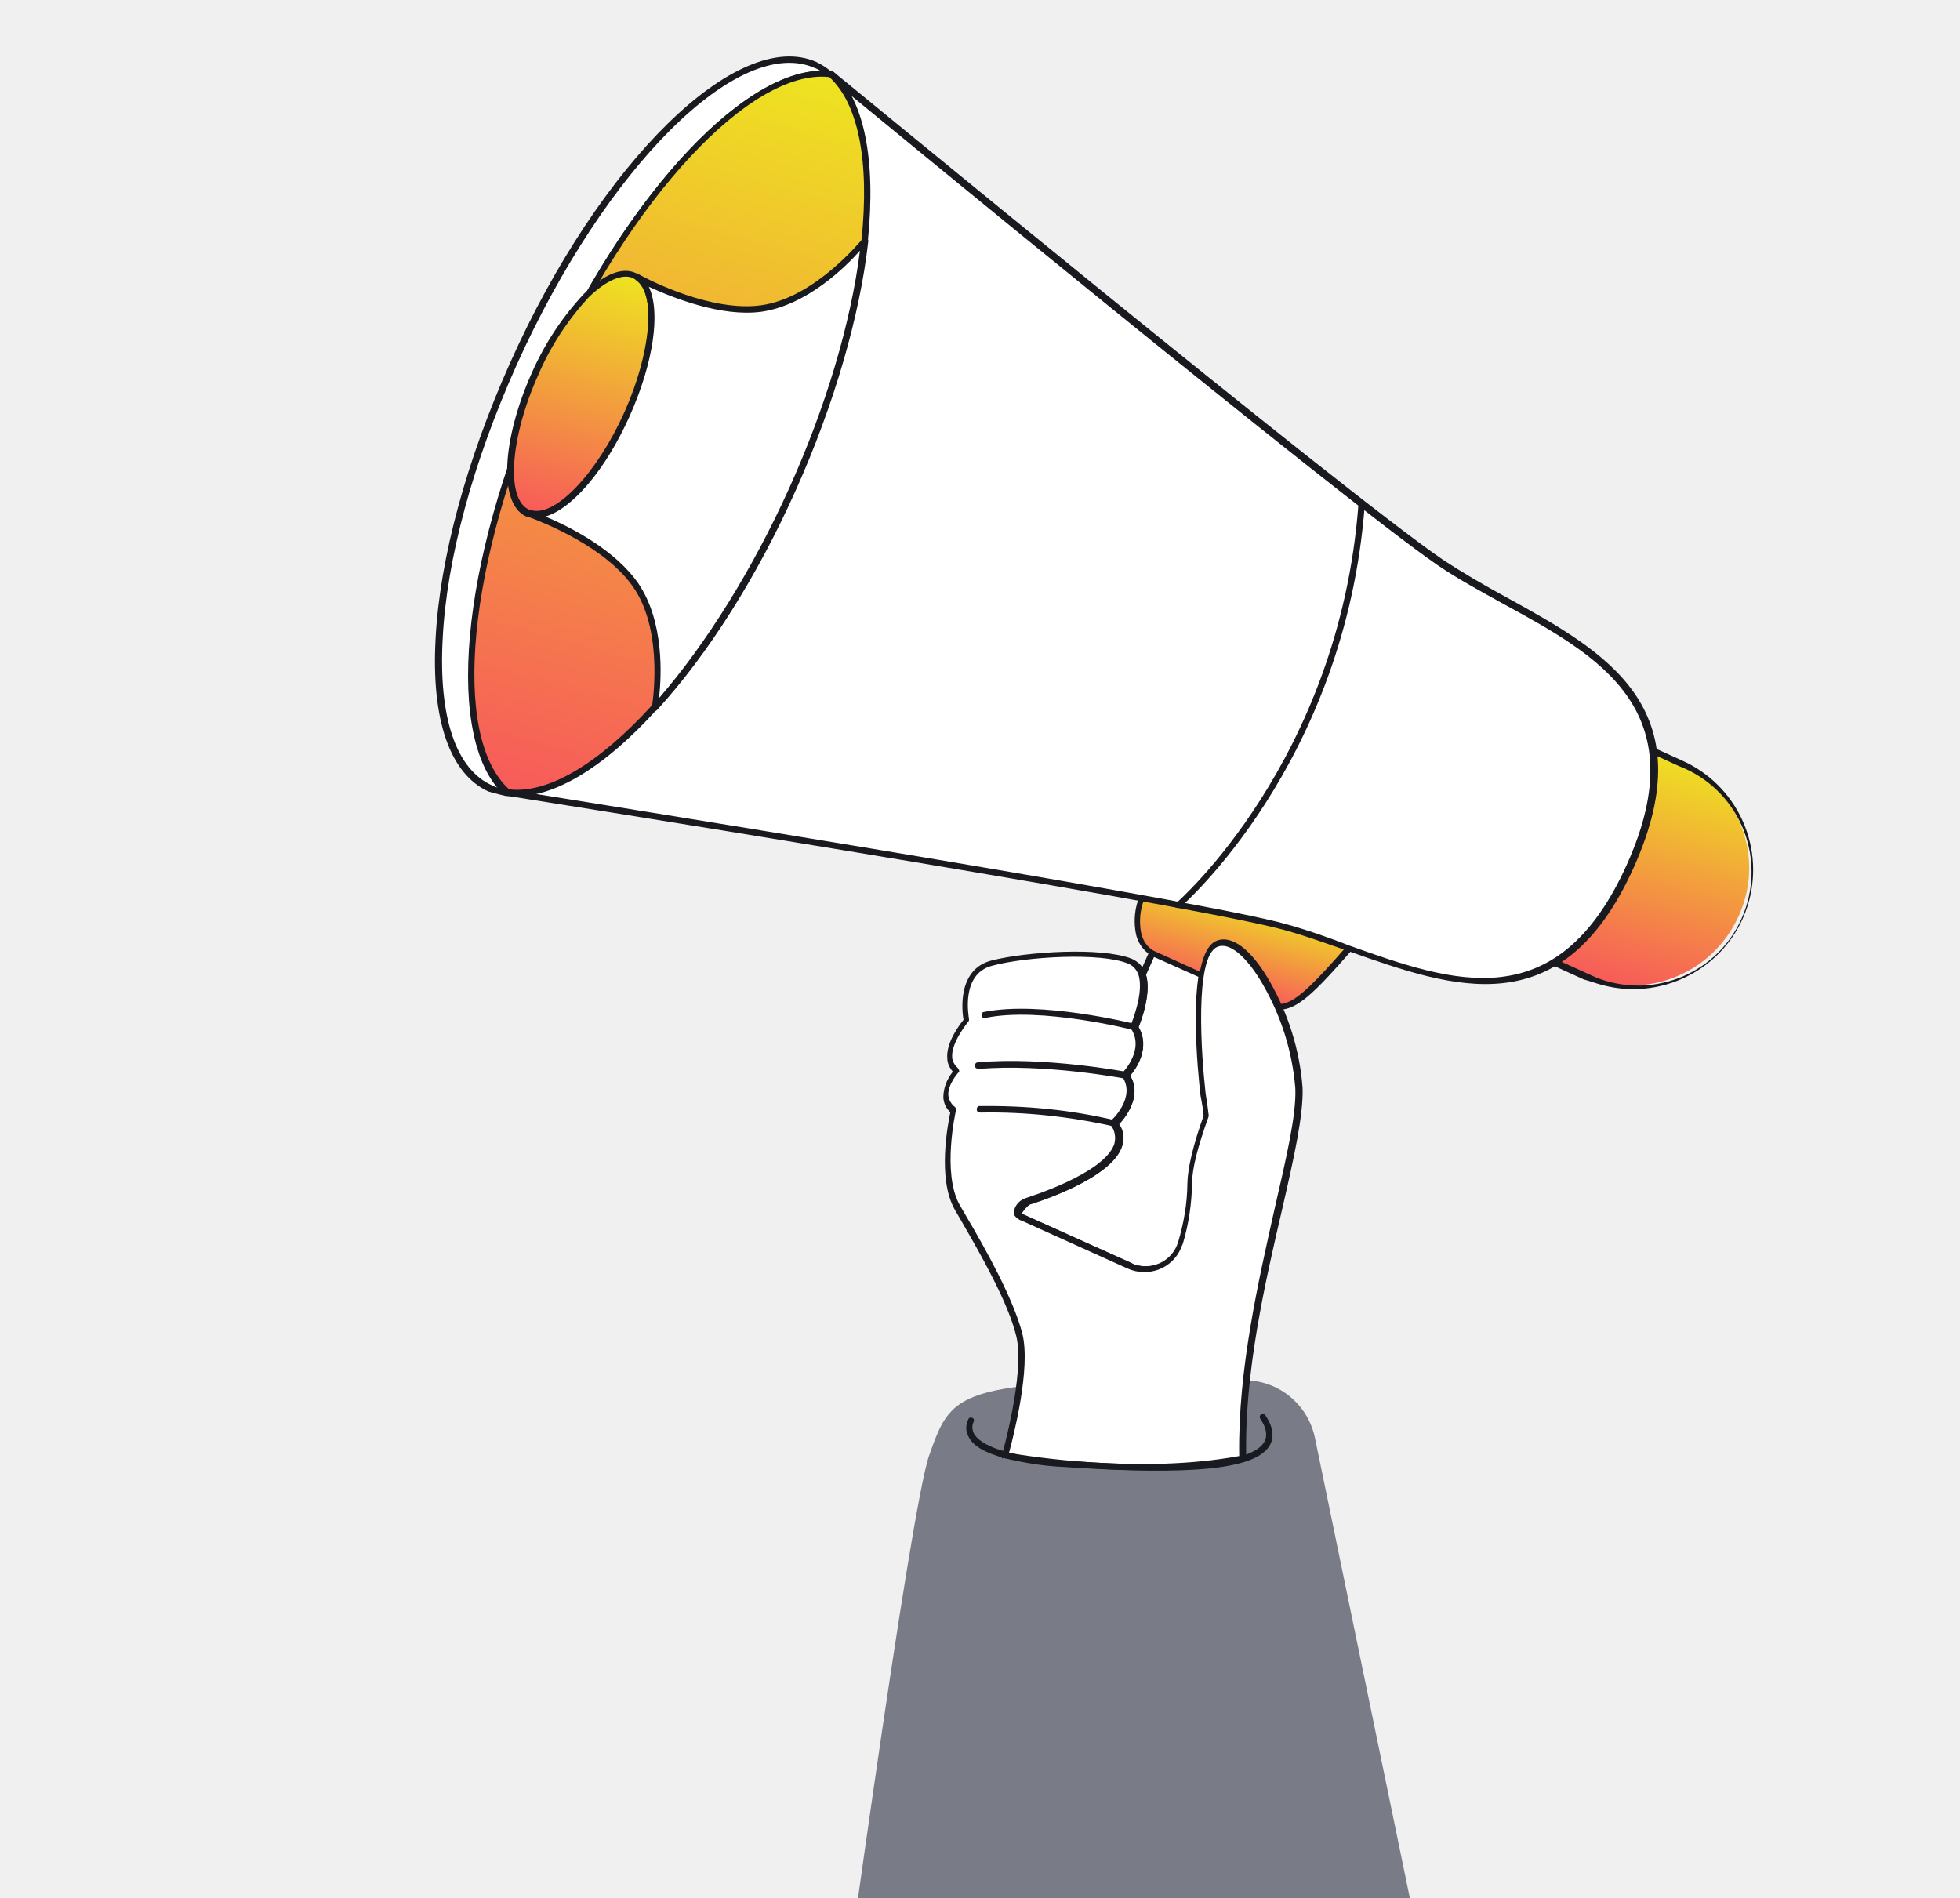
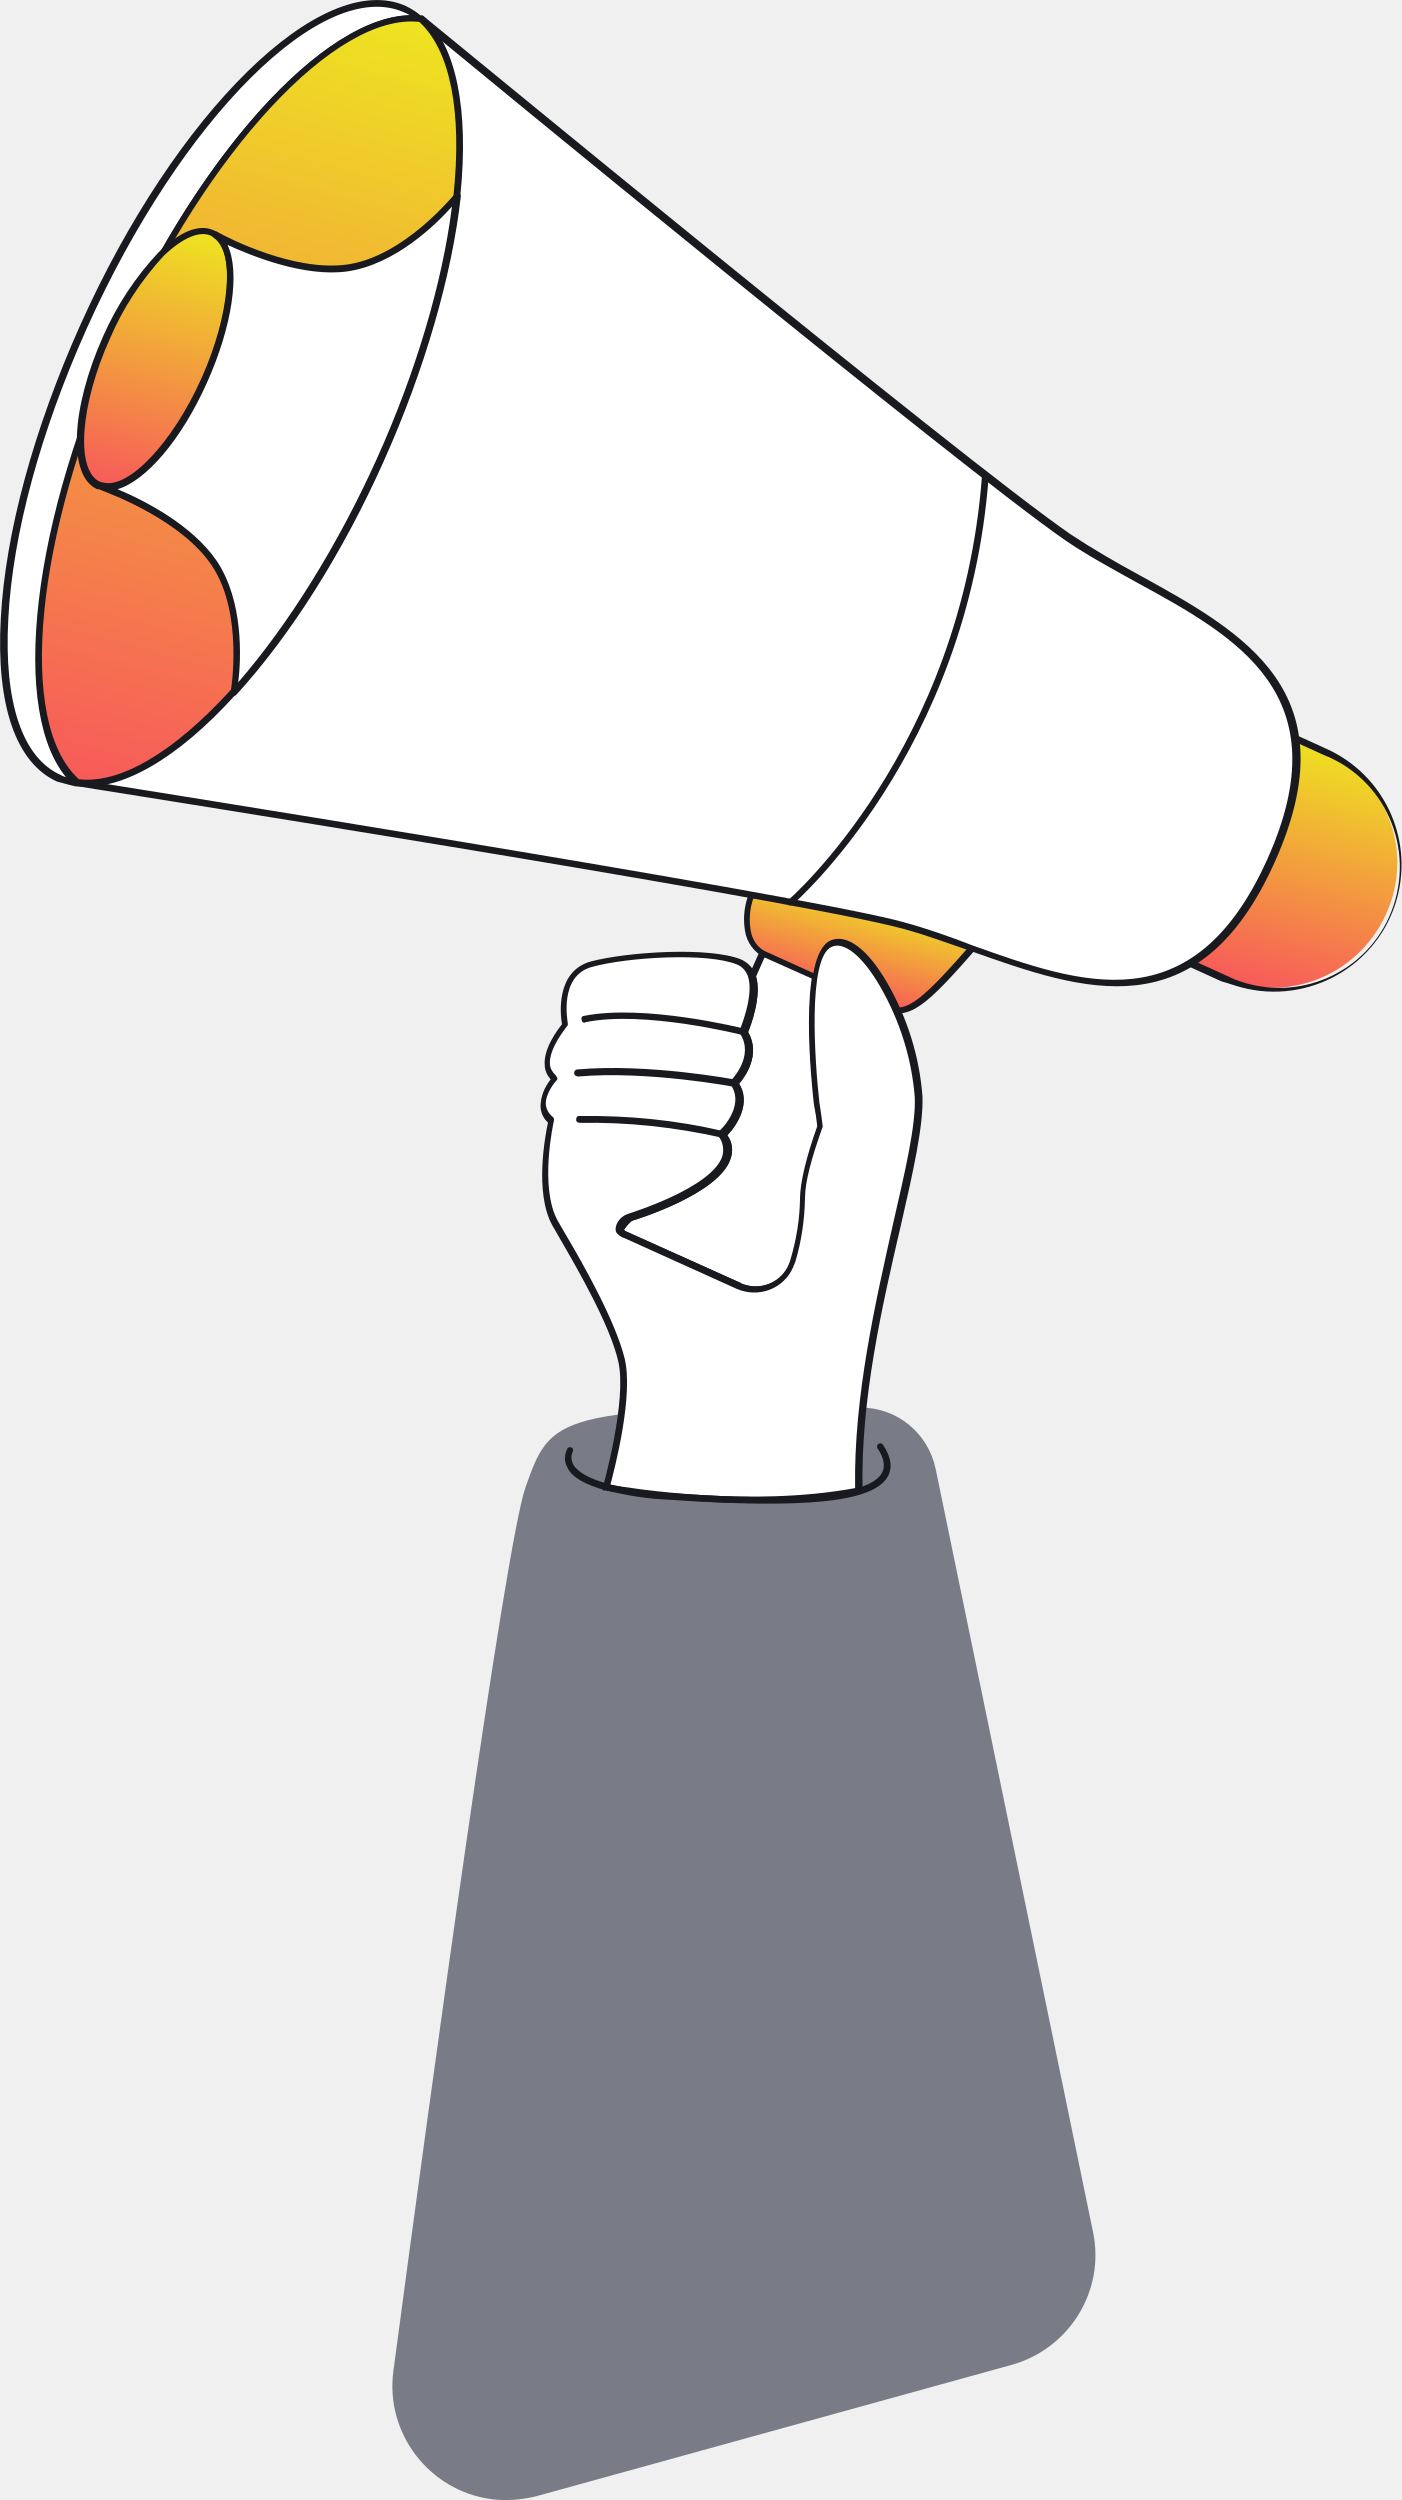
- <svg xmlns="http://www.w3.org/2000/svg" width="126" height="122" viewBox="0 0 126 122" fill="none">
-   <path d="M84.53 92.429C84.072 90.278 82.207 88.745 80.017 88.737C61.492 88.697 61.27 89.216 59.733 93.562C58.521 97.003 54.023 129.849 51.747 146.989C51.238 150.742 53.904 154.228 57.657 154.737C58.575 154.859 59.507 154.778 60.393 154.56L89.125 146.619C92.612 145.65 94.794 142.139 94.049 138.588L84.53 92.429Z" fill="#797B87" />
-   <path d="M65.362 78.108L65.544 78.198L65.804 78.309L72.636 81.381C73.858 81.915 75.282 81.387 75.816 80.165C75.847 80.049 75.907 79.982 75.938 79.866C76.103 79.249 76.269 78.631 76.357 77.993C76.456 77.316 76.505 76.667 76.516 76.008C76.554 74.942 76.968 73.398 77.587 71.702C77.485 70.847 77.388 70.284 77.388 70.284C77.388 70.284 76.325 61.434 78.249 60.584C79.187 60.174 80.37 61.318 81.397 63.042C81.95 61.907 82.311 61.176 82.311 61.176L75.181 58.604L73.418 62.558C73.861 63.836 72.924 65.943 72.924 65.943C73.888 67.442 72.349 69.016 72.349 69.016C73.362 70.487 71.599 72.125 71.599 72.125C73.637 74.864 65.999 77.12 65.999 77.12C65.741 77.465 65.532 77.781 65.362 78.108Z" fill="white" />
-   <path d="M72.922 81.705C74.273 82.067 75.721 81.297 76.121 79.956C76.501 78.692 76.688 77.377 76.71 76.059C76.716 75.109 77.099 73.681 77.76 71.831C77.771 71.792 77.781 71.753 77.781 71.753C77.679 70.899 77.582 70.335 77.582 70.335C77.312 67.945 76.838 61.529 78.332 60.895C79.084 60.559 80.203 61.48 81.249 63.291C81.277 63.339 81.344 63.399 81.431 63.381C81.519 63.363 81.568 63.335 81.627 63.268C82.179 62.133 82.53 61.441 82.53 61.441C82.541 61.403 82.561 61.325 82.533 61.276C82.505 61.227 82.477 61.178 82.399 61.158L75.269 58.585C75.153 58.554 75.055 58.611 74.996 58.678L73.233 62.632C73.222 62.671 73.202 62.748 73.23 62.797C73.617 63.976 72.74 66.017 72.729 66.055C72.709 66.133 72.698 66.171 72.755 66.269C73.634 67.622 72.262 69.033 72.203 69.1C72.144 69.167 72.113 69.283 72.18 69.342C73.107 70.667 71.502 72.181 71.463 72.171C71.404 72.237 71.373 72.353 71.429 72.451C71.715 72.776 71.794 73.252 71.68 73.677C71.037 75.615 66.038 77.13 65.989 77.158L65.94 77.187C65.587 77.423 65.329 77.768 65.177 78.182C65.146 78.298 65.164 78.385 65.28 78.416L65.501 78.517L65.761 78.628L72.553 81.689C72.651 81.633 72.806 81.674 72.922 81.705ZM77.374 71.727C76.703 73.616 76.348 75.093 76.332 76.082C76.32 77.361 76.105 78.627 75.735 79.853C75.376 81.039 74.134 81.658 72.987 81.309C72.909 81.288 72.793 81.257 72.727 81.198L65.674 78.025C65.813 77.815 66.001 77.575 66.208 77.424C66.705 77.267 71.451 75.767 72.136 73.675C72.309 73.183 72.24 72.668 71.937 72.256C72.568 71.598 73.376 70.283 72.648 69.137C73.004 68.736 73.987 67.385 73.195 66.015C73.358 65.562 74.027 63.838 73.678 62.669L75.341 58.935L82.046 61.394C81.897 61.644 81.695 62.086 81.365 62.701C80.242 60.869 79.054 60.054 78.155 60.476C76.143 61.343 77.073 69.454 77.165 70.347C77.155 70.386 77.301 70.921 77.374 71.727Z" fill="#191A20" />
-   <path d="M87.63 59.869C83.111 65.154 82.684 65.205 80.654 64.289L74.188 61.398C73.601 61.116 73.203 60.596 73.126 59.955C72.94 58.953 73.17 57.939 73.737 57.057C75.006 55.411 87.63 59.869 87.63 59.869Z" fill="url(#paint0_linear_4507_5655)" />
-   <path d="M81.54 64.817C83.2 65.262 84.177 64.241 87.835 60.008C87.895 59.941 87.905 59.903 87.887 59.815C87.859 59.766 87.831 59.717 87.764 59.658C86.444 59.18 74.936 55.187 73.647 56.91C73.04 57.782 72.828 58.883 73.004 59.924C73.109 60.614 73.564 61.232 74.189 61.524L80.655 64.415C80.894 64.603 81.193 64.724 81.54 64.817ZM87.302 59.99C82.912 65.102 82.624 64.942 80.777 64.116L74.282 61.176C73.763 60.954 73.442 60.454 73.344 59.891C73.186 58.938 73.367 57.952 73.914 57.147C74.737 56.085 82.426 58.269 87.302 59.99Z" fill="#191A20" />
-   <path d="M108.032 49.034L104.934 47.624C101.864 46.264 98.313 47.629 96.924 50.65L95.727 53.267C94.366 56.336 95.731 59.888 98.752 61.276L101.85 62.686C105.612 64.397 110.042 62.688 111.753 58.926C113.513 55.136 111.804 50.706 108.032 49.034Z" fill="url(#paint1_linear_4507_5655)" />
-   <path d="M103.002 63.326C107.094 64.422 111.342 62.002 112.439 57.911C113.421 54.243 111.585 50.441 108.15 48.9L105.052 47.491C101.916 46.071 98.189 47.472 96.759 50.648L95.6 53.275C94.18 56.411 95.582 60.138 98.718 61.557L101.816 62.967C102.202 63.07 102.578 63.212 103.002 63.326ZM103.966 47.531C104.275 47.614 104.573 47.735 104.872 47.856L107.97 49.266C111.716 50.725 113.565 54.944 112.095 58.729C110.636 62.475 106.417 64.324 102.632 62.855C102.411 62.754 102.19 62.653 101.968 62.553L98.871 61.143C95.917 59.814 94.608 56.36 95.927 53.445L97.086 50.818C98.332 48.173 101.225 46.797 103.966 47.531Z" fill="#191A20" />
-   <path d="M42.038 27.421L32.626 50.965C32.626 50.965 74.231 57.52 82.031 59.445C89.832 61.37 99.13 68.205 104.808 55.66C110.459 43.065 99.186 40.665 92.544 36.113C85.903 31.561 53.403 4.772 53.403 4.772L42.038 27.421Z" fill="white" />
-   <path d="M32.574 51.158C33.009 51.233 74.294 57.744 82.017 59.648C83.533 60.013 85.074 60.592 86.703 61.152C93.43 63.534 100.416 66.026 105.029 55.76C109.642 45.494 103.197 41.905 96.925 38.446C95.407 37.625 93.977 36.787 92.711 35.951C86.175 31.469 53.914 4.868 53.569 4.61C53.541 4.561 53.464 4.541 53.415 4.569C53.366 4.597 53.317 4.625 53.268 4.654L41.904 27.302C41.904 27.302 41.904 27.302 41.893 27.341L32.481 50.885C32.461 50.962 32.45 51.001 32.479 51.05C32.458 51.127 32.535 51.148 32.574 51.158ZM82.545 59.376L82.121 59.262C74.706 57.441 36.448 51.368 32.919 50.795L42.22 27.511L53.474 5.122C56.218 7.389 86.118 31.991 92.404 36.324C93.698 37.209 95.216 38.029 96.657 38.829C102.757 42.16 109.067 45.63 104.576 55.597C100.085 65.565 93.33 63.135 86.758 60.794C85.409 60.267 83.935 59.748 82.545 59.376Z" fill="#191A20" />
-   <path d="M32.992 23.343C27.23 36.198 26.569 48.392 31.515 50.627C31.89 50.769 32.276 50.873 32.634 50.927C28.774 47.576 29.722 36.162 35.099 24.28C40.475 12.398 48.332 4.077 53.41 4.734C53.104 4.487 52.788 4.278 52.423 4.097C47.467 1.901 38.742 10.527 32.992 23.343Z" fill="white" />
-   <path d="M32.061 51.062C32.254 51.114 32.447 51.166 32.612 51.169C32.689 51.189 32.787 51.133 32.808 51.056C32.829 50.978 32.811 50.891 32.744 50.831C28.922 47.49 29.986 36.108 35.273 24.409C40.559 12.709 48.338 4.367 53.378 5.014C53.455 5.035 53.553 4.979 53.574 4.901C53.595 4.824 53.577 4.737 53.51 4.677C53.214 4.391 52.859 4.172 52.494 3.991C47.433 1.725 38.572 10.398 32.79 23.33C29.999 29.574 28.275 35.856 28.003 41.038C27.711 46.297 28.933 49.769 31.405 50.886C31.637 50.949 31.83 51 32.061 51.062ZM52.756 4.558C47.558 4.655 40.013 12.894 34.946 24.238C29.879 35.583 28.684 46.682 32.049 50.645C31.895 50.604 31.74 50.562 31.635 50.493C29.306 49.455 28.18 46.092 28.459 41.036C28.72 35.893 30.424 29.688 33.204 23.482C38.934 10.743 47.512 2.201 52.39 4.377C52.468 4.398 52.612 4.478 52.756 4.558Z" fill="#191A20" />
-   <path d="M35.09 24.319C29.742 36.25 28.765 47.615 32.625 50.966C35.266 51.301 38.675 49.236 42.083 45.473C45.243 42.017 48.369 37.145 50.937 31.42C53.505 25.695 55.083 20.119 55.587 15.454C56.108 10.422 55.428 6.475 53.402 4.773C48.323 4.116 40.477 12.399 35.09 24.319Z" fill="url(#paint2_linear_4507_5655)" />
-   <path d="M32.576 51.159C35.255 51.505 38.681 49.526 42.208 45.631C45.487 42.041 48.644 37.053 51.122 31.511C53.589 26.007 55.246 20.286 55.782 15.506L55.793 15.467C56.327 10.232 55.538 6.38 53.571 4.611C53.533 4.601 53.494 4.591 53.455 4.58C48.212 3.92 40.286 12.347 34.899 24.267C29.561 36.16 28.533 47.717 32.488 51.177C32.527 51.187 32.576 51.159 32.576 51.159ZM55.376 15.48C54.84 20.26 53.203 25.904 50.756 31.33C48.299 36.795 45.142 41.783 41.912 45.344C38.455 49.135 35.215 51.039 32.728 50.745C28.966 47.337 30.048 36.042 35.285 24.371C40.522 12.7 48.291 4.397 53.313 4.956C55.175 6.655 55.917 10.37 55.376 15.48Z" fill="#191A20" />
-   <path d="M34.386 24.005C32.512 28.22 32.271 32.209 33.886 32.973L34.08 33.025C35.739 33.47 38.423 30.713 40.255 26.653C42.088 22.593 42.337 18.729 40.928 17.814L40.745 17.723C39.168 16.97 36.299 19.801 34.386 24.005Z" fill="url(#paint3_linear_4507_5655)" />
-   <path d="M34.028 33.219C35.843 33.706 38.575 30.921 40.477 26.755C42.341 22.579 42.6 18.677 41.057 17.643L40.874 17.552C39.989 17.15 38.827 17.625 37.536 18.892C36.144 20.381 35.03 22.069 34.194 23.954C32.229 28.352 32.055 32.401 33.825 33.206L34.028 33.219ZM40.704 17.879C40.771 17.938 40.809 17.949 40.886 17.969C42.191 18.815 41.854 22.697 40.122 26.536C38.38 30.413 35.725 33.219 34.181 32.805L33.987 32.753C32.516 32.069 32.786 28.128 34.618 24.068C35.395 22.249 36.51 20.562 37.852 19.101C38.966 18.034 40.001 17.567 40.704 17.879Z" fill="#191A20" />
-   <path d="M34.122 33.037C35.067 33.372 39.101 34.991 40.908 37.668C42.951 40.698 42.075 45.511 42.075 45.511C45.235 42.055 48.361 37.183 50.93 31.458C53.498 25.733 55.075 20.156 55.58 15.492C55.58 15.492 52.558 19.358 48.915 19.83C45.738 20.261 41.835 18.305 40.97 17.825C42.408 18.79 42.12 22.643 40.298 26.665C38.476 30.686 35.782 33.481 34.122 33.037Z" fill="white" />
-   <path d="M42.018 45.704C42.095 45.724 42.183 45.706 42.242 45.64C45.521 42.05 48.678 37.062 51.156 31.52C53.624 26.016 55.281 20.295 55.817 15.515C55.837 15.438 55.781 15.34 55.704 15.319C55.626 15.299 55.5 15.306 55.441 15.373C55.392 15.401 52.401 19.151 48.923 19.626C45.745 20.057 41.814 18.052 41.094 17.652C40.988 17.583 40.891 17.639 40.821 17.745C40.751 17.85 40.808 17.948 40.875 18.007C42.207 18.902 41.881 22.745 40.138 26.623C38.396 30.5 35.741 33.306 34.197 32.892C34.081 32.861 33.983 32.917 33.952 33.033C33.921 33.149 33.978 33.247 34.093 33.278C34.883 33.572 39.006 35.173 40.774 37.84C42.721 40.762 41.905 45.508 41.895 45.547C41.895 45.547 41.913 45.634 42.018 45.704ZM55.283 16.117C54.701 20.76 53.088 26.162 50.742 31.367C48.395 36.572 45.416 41.36 42.361 44.886C42.541 43.444 42.686 39.966 41.06 37.544C39.574 35.367 36.701 33.894 35.064 33.207C36.769 32.712 38.924 30.228 40.475 26.755C42.016 23.32 42.479 20.051 41.711 18.438C43.26 19.143 46.36 20.387 48.935 20.043C51.86 19.627 54.334 17.187 55.283 16.117Z" fill="#191A20" />
-   <path d="M61.489 68.794C61.489 68.794 60.087 70.322 61.272 71.301C61.272 71.301 60.302 75.385 61.517 77.49C62.722 79.634 64.939 83.248 65.518 85.72C66.097 88.192 64.593 93.499 64.593 93.499C64.593 93.499 72.777 95.071 79.886 93.708C79.666 84.339 83.648 74.111 83.517 69.814C83.334 67.407 82.626 65.107 81.439 63.051C80.422 61.289 79.19 60.173 78.291 60.594C76.367 61.444 77.43 70.293 77.43 70.293C77.43 70.293 77.566 70.868 77.629 71.712C77.01 73.408 76.596 74.952 76.558 76.018C76.547 76.677 76.487 77.364 76.399 78.002C76.311 78.641 76.145 79.258 75.98 79.876C75.6 81.139 74.24 81.892 72.986 81.474C72.871 81.443 72.793 81.422 72.688 81.352L65.857 78.281C65.857 78.281 65.355 78.146 65.487 77.809C65.569 77.5 65.796 77.271 66.108 77.189C66.108 77.189 73.707 74.923 71.708 72.194C71.708 72.194 73.471 70.556 72.458 69.085C72.458 69.085 73.997 67.511 73.033 66.012C73.033 66.012 73.97 63.905 73.526 62.627C73.427 62.228 73.131 61.942 72.765 61.761C70.936 61.023 66.142 61.311 63.884 61.864C61.654 62.466 62.242 65.52 62.242 65.52C62.242 65.52 60.236 67.755 61.489 68.794Z" fill="white" />
-   <path d="M64.567 93.74C64.644 93.761 72.878 95.305 79.938 93.97C80.026 93.952 80.096 93.847 80.116 93.769C79.976 88.27 81.335 82.428 82.421 77.754C83.174 74.481 83.803 71.67 83.736 69.915C83.553 67.507 82.817 65.159 81.602 63.054C80.415 60.998 79.171 60.085 78.194 60.486C76.183 61.353 77.113 69.464 77.204 70.357C77.194 70.396 77.302 70.921 77.414 71.737C76.742 73.626 76.388 75.103 76.371 76.092C76.359 77.371 76.144 78.638 75.775 79.863C75.415 81.049 74.174 81.668 73.026 81.319C72.949 81.298 72.833 81.267 72.766 81.208L65.935 78.136C65.819 78.105 65.752 78.046 65.685 77.987C65.685 77.987 65.685 77.987 65.695 77.948C65.758 77.717 65.936 77.516 66.159 77.452C66.384 77.388 71.431 75.844 72.126 73.713C72.299 73.222 72.23 72.707 71.927 72.295C72.559 71.636 73.366 70.322 72.639 69.175C72.995 68.774 73.977 67.424 73.186 66.053C73.387 65.611 74.038 63.799 73.651 62.62C73.522 62.172 73.198 61.837 72.756 61.635C70.811 60.866 65.968 61.182 63.748 61.745C61.528 62.309 61.842 65 61.939 65.564C61.691 65.87 60.799 67.037 60.898 68.057C60.903 68.348 61.034 68.631 61.253 68.897C60.876 69.375 60.644 69.933 60.643 70.554C60.666 70.932 60.825 71.264 61.093 71.502C60.945 72.207 60.246 75.743 61.366 77.74L61.761 78.425C62.977 80.53 64.813 83.711 65.338 85.921C65.899 88.305 64.415 93.534 64.395 93.612C64.384 93.65 64.402 93.738 64.431 93.787C64.451 93.71 64.48 93.758 64.567 93.74ZM79.663 93.607C73.352 94.77 66.168 93.632 64.864 93.406C65.143 92.364 66.283 87.953 65.72 85.733C65.156 83.513 63.34 80.254 62.086 78.139L61.69 77.454C60.542 75.409 61.443 71.43 61.453 71.391C61.474 71.314 61.456 71.227 61.389 71.167C61.15 70.979 61.008 70.734 60.965 70.433C60.909 69.715 61.611 68.951 61.611 68.951C61.66 68.923 61.68 68.846 61.652 68.797C61.624 68.748 61.595 68.699 61.567 68.65C61.367 68.472 61.225 68.227 61.21 67.975C61.139 67.004 62.227 65.724 62.237 65.685C62.286 65.657 62.307 65.579 62.289 65.492C62.282 65.366 61.736 62.613 63.781 62.085C65.924 61.501 70.718 61.213 72.508 61.941C72.846 62.073 73.064 62.338 73.185 62.66C73.572 63.84 72.694 65.88 72.684 65.919C72.663 65.996 72.653 66.035 72.709 66.132C73.588 67.485 72.217 68.897 72.158 68.964C72.098 69.031 72.067 69.146 72.134 69.206C73.062 70.53 71.456 72.044 71.418 72.034C71.358 72.101 71.327 72.217 71.384 72.314C71.669 72.639 71.749 73.116 71.635 73.54C70.991 75.478 65.993 76.993 65.944 77.022C65.583 77.132 65.297 77.428 65.204 77.775C65.173 77.891 65.17 78.056 65.227 78.154C65.35 78.311 65.522 78.44 65.716 78.491L72.469 81.542C73.797 82.146 75.358 81.572 75.923 80.234C75.954 80.118 76.024 80.012 76.045 79.935C76.425 78.671 76.612 77.356 76.634 76.038C76.64 75.088 77.023 73.66 77.684 71.81C77.694 71.771 77.705 71.733 77.705 71.733C77.603 70.878 77.506 70.314 77.506 70.314C77.236 67.924 76.762 61.509 78.256 60.875C79.008 60.538 80.127 61.459 81.172 63.27C82.359 65.325 83.077 67.587 83.27 69.955C83.348 71.672 82.68 74.472 81.948 77.669C80.91 82.314 79.572 88.079 79.663 93.607Z" fill="#191A20" />
-   <path d="M63.303 65.266C66.941 64.503 72.945 66.029 72.945 66.029L63.303 65.266Z" fill="white" />
-   <path d="M63.248 65.46C63.287 65.47 63.326 65.48 63.336 65.442C66.887 64.697 72.814 66.202 72.891 66.223C73.007 66.254 73.105 66.198 73.136 66.082C73.167 65.966 73.11 65.868 72.995 65.837C72.763 65.775 66.903 64.329 63.275 65.053C63.148 65.061 63.079 65.166 63.125 65.302C63.143 65.39 63.171 65.439 63.248 65.46Z" fill="#191A20" />
-   <path d="M72.367 69.103C72.367 69.103 67.129 68.114 62.858 68.459L72.367 69.103Z" fill="white" />
-   <path d="M62.833 68.701C62.871 68.711 62.871 68.711 62.91 68.722C67.104 68.356 72.303 69.335 72.342 69.346C72.457 69.377 72.566 69.281 72.597 69.166C72.628 69.05 72.533 68.942 72.417 68.911C72.378 68.9 67.141 67.911 62.859 68.294C62.733 68.302 62.663 68.407 62.671 68.533C62.689 68.621 62.717 68.67 62.833 68.701Z" fill="#191A20" />
-   <path d="M71.648 72.26C68.81 71.582 65.916 71.262 63.036 71.359L71.648 72.26Z" fill="white" />
-   <path d="M62.951 71.503C62.989 71.513 62.989 71.513 63.028 71.524C65.898 71.465 68.791 71.785 71.602 72.414C71.718 72.445 71.816 72.389 71.847 72.273C71.878 72.157 71.821 72.059 71.705 72.028C68.867 71.35 65.963 71.069 63.016 71.107C62.9 71.076 62.791 71.171 62.799 71.297C62.768 71.413 62.863 71.521 62.951 71.503Z" fill="#191A20" />
-   <path d="M75.697 58.368C75.774 58.389 75.823 58.361 75.872 58.332C75.98 58.237 86.497 49.098 87.737 32.425C87.73 32.299 87.674 32.201 87.547 32.209C87.421 32.216 87.323 32.273 87.331 32.399C86.093 48.907 75.723 57.961 75.615 58.056C75.517 58.113 75.525 58.239 75.581 58.337C75.62 58.347 75.659 58.358 75.697 58.368Z" fill="#191A20" />
-   <path d="M64.642 93.76C65.888 94.053 67.116 94.258 68.385 94.308C76.635 94.864 80.713 94.467 81.621 92.931C81.931 92.394 81.855 91.752 81.353 90.998C81.297 90.9 81.181 90.869 81.083 90.925C80.985 90.982 80.954 91.097 81.011 91.195C81.427 91.803 81.496 92.318 81.266 92.712C80.108 94.719 71.297 94.095 68.411 93.901C63.986 93.585 62.867 92.664 62.595 92.136C62.493 91.902 62.477 91.649 62.578 91.428C62.648 91.323 62.602 91.186 62.524 91.165C62.419 91.096 62.282 91.142 62.262 91.219C62.081 91.585 62.055 91.991 62.253 92.334C62.504 92.939 63.33 93.409 64.642 93.76Z" fill="#191A20" />
+ <svg xmlns="http://www.w3.org/2000/svg" fill="none" viewBox="27.96 3.63 84.74 151.16">
+   <path d="M84.53 92.429C84.072 90.279 82.207 88.745 80.017 88.737C61.492 88.697 61.27 89.216 59.733 93.563C58.521 97.003 54.023 129.849 51.747 146.989C51.238 150.742 53.904 154.228 57.657 154.737C58.575 154.86 59.507 154.778 60.393 154.561L89.125 146.62C92.612 145.651 94.794 142.139 94.049 138.588L84.53 92.429Z" fill="#797B87" />
+   <path d="M65.366 78.108L65.548 78.198L65.808 78.309L72.639 81.381C73.862 81.915 75.286 81.387 75.82 80.165C75.851 80.049 75.911 79.982 75.942 79.866C76.107 79.248 76.273 78.631 76.361 77.992C76.46 77.315 76.509 76.667 76.52 76.008C76.558 74.942 76.971 73.398 77.591 71.702C77.489 70.847 77.392 70.283 77.392 70.283C77.392 70.283 76.329 61.434 78.253 60.584C79.191 60.173 80.374 61.318 81.401 63.041C81.954 61.907 82.315 61.176 82.315 61.176L75.184 58.603L73.421 62.558C73.865 63.836 72.928 65.943 72.928 65.943C73.892 67.442 72.353 69.016 72.353 69.016C73.366 70.487 71.603 72.125 71.603 72.125C73.641 74.864 66.003 77.12 66.003 77.12C65.745 77.465 65.536 77.781 65.366 78.108Z" fill="white" />
+   <path d="M72.922 81.706C74.273 82.067 75.721 81.297 76.121 79.956C76.501 78.693 76.688 77.377 76.71 76.059C76.716 75.109 77.099 73.681 77.76 71.831C77.771 71.792 77.781 71.754 77.781 71.754C77.679 70.899 77.582 70.335 77.582 70.335C77.312 67.946 76.838 61.53 78.332 60.896C79.084 60.559 80.203 61.48 81.249 63.291C81.277 63.34 81.344 63.399 81.431 63.381C81.519 63.363 81.568 63.335 81.627 63.268C82.179 62.133 82.53 61.441 82.53 61.441C82.541 61.403 82.561 61.325 82.533 61.276C82.505 61.228 82.477 61.179 82.399 61.158L75.269 58.585C75.153 58.554 75.055 58.611 74.996 58.678L73.233 62.632C73.222 62.671 73.202 62.748 73.23 62.797C73.617 63.977 72.74 66.017 72.729 66.056C72.709 66.133 72.698 66.171 72.755 66.269C73.634 67.622 72.262 69.034 72.203 69.1C72.144 69.167 72.113 69.283 72.18 69.343C73.107 70.667 71.502 72.181 71.463 72.171C71.404 72.238 71.373 72.354 71.429 72.451C71.715 72.776 71.794 73.252 71.68 73.677C71.037 75.615 66.038 77.13 65.989 77.159L65.94 77.187C65.587 77.423 65.329 77.768 65.177 78.182C65.146 78.298 65.164 78.386 65.28 78.417L65.501 78.517L65.761 78.628L72.553 81.69C72.651 81.633 72.806 81.674 72.922 81.706ZM77.374 71.727C76.703 73.616 76.348 75.094 76.332 76.082C76.32 77.362 76.105 78.628 75.735 79.853C75.376 81.039 74.134 81.658 72.987 81.309C72.909 81.288 72.793 81.257 72.727 81.198L65.674 78.026C65.813 77.815 66.001 77.576 66.208 77.424C66.705 77.268 71.451 75.767 72.136 73.675C72.309 73.184 72.24 72.669 71.937 72.256C72.568 71.598 73.376 70.284 72.648 69.137C73.004 68.736 73.987 67.386 73.195 66.015C73.358 65.562 74.027 63.838 73.678 62.669L75.341 58.936L82.046 61.394C81.897 61.644 81.695 62.087 81.365 62.701C80.242 60.87 79.054 60.055 78.155 60.476C76.143 61.344 77.073 69.454 77.165 70.347C77.155 70.386 77.301 70.922 77.374 71.727Z" fill="#191A20" />
+   <path d="M87.63 59.869C83.111 65.154 82.684 65.205 80.654 64.289L74.188 61.398C73.601 61.117 73.203 60.596 73.126 59.955C72.94 58.953 73.17 57.939 73.737 57.057C75.006 55.411 87.63 59.869 87.63 59.869Z" fill="url(#paint0_linear_4380_14742)" />
+   <path d="M81.544 64.818C83.204 65.262 84.181 64.242 87.839 60.008C87.898 59.942 87.909 59.903 87.891 59.816C87.863 59.767 87.834 59.718 87.767 59.658C86.447 59.181 74.94 55.187 73.65 56.91C73.044 57.782 72.832 58.884 73.008 59.924C73.113 60.614 73.568 61.232 74.193 61.524L80.659 64.415C80.898 64.603 81.197 64.725 81.544 64.818ZM87.306 59.99C82.916 65.102 82.628 64.942 80.781 64.117L74.286 61.176C73.767 60.955 73.445 60.455 73.348 59.891C73.19 58.938 73.371 57.952 73.918 57.147C74.74 56.085 82.43 58.27 87.306 59.99Z" fill="#191A20" />
+   <path d="M108.032 49.035L104.934 47.626C101.864 46.265 98.313 47.631 96.924 50.651L95.727 53.268C94.366 56.338 95.731 59.889 98.752 61.278L101.85 62.687C105.612 64.399 110.042 62.689 111.753 58.928C113.513 55.138 111.804 50.708 108.032 49.035Z" fill="url(#paint1_linear_4380_14742)" />
+   <path d="M103.002 63.327C107.094 64.423 111.342 62.004 112.439 57.911C113.421 54.244 111.585 50.442 108.15 48.901L105.052 47.492C101.916 46.072 98.189 47.473 96.759 50.648L95.6 53.276C94.18 56.412 95.582 60.139 98.718 61.558L101.816 62.968C102.202 63.071 102.578 63.213 103.002 63.327ZM103.966 47.532C104.275 47.615 104.573 47.736 104.872 47.857L107.97 49.267C111.716 50.726 113.565 54.945 112.095 58.73C110.636 62.476 106.417 64.325 102.632 62.855C102.411 62.755 102.19 62.654 101.968 62.553L98.871 61.144C95.917 59.815 94.608 56.361 95.927 53.446L97.086 50.819C98.332 48.174 101.225 46.797 103.966 47.532Z" fill="#191A20" />
+   <path d="M42.038 27.422L32.626 50.966C32.626 50.966 74.231 57.521 82.031 59.446C89.832 61.37 99.13 68.206 104.808 55.66C110.459 43.066 99.186 40.666 92.544 36.114C85.903 31.562 53.403 4.773 53.403 4.773L42.038 27.422Z" fill="white" />
+   <path d="M32.578 51.159C33.013 51.234 74.298 57.745 82.021 59.649C83.537 60.014 85.078 60.592 86.707 61.153C93.434 63.534 100.42 66.027 105.033 55.761C109.645 45.495 103.201 41.906 96.929 38.446C95.411 37.626 93.981 36.787 92.715 35.952C86.179 31.47 53.918 4.869 53.573 4.611C53.545 4.562 53.468 4.541 53.419 4.57C53.37 4.598 53.321 4.626 53.272 4.654L41.907 27.303C41.907 27.303 41.907 27.303 41.897 27.341L32.485 50.886C32.465 50.963 32.454 51.002 32.483 51.05C32.462 51.128 32.539 51.148 32.578 51.159ZM82.549 59.377L82.124 59.263C74.71 57.442 36.452 51.369 32.923 50.796L42.224 27.512L53.477 5.123C56.221 7.389 86.122 31.992 92.408 36.325C93.702 37.209 95.22 38.03 96.661 38.83C102.76 42.16 109.071 45.63 104.58 55.598C100.089 65.566 93.334 63.135 86.762 60.795C85.413 60.268 83.939 59.749 82.549 59.377Z" fill="#191A20" />
+   <path d="M32.995 23.343C27.234 36.198 26.573 48.392 31.518 50.627C31.894 50.769 32.28 50.873 32.638 50.927C28.778 47.576 29.726 36.162 35.103 24.28C40.479 12.398 48.336 4.077 53.414 4.735C53.108 4.487 52.792 4.278 52.427 4.097C47.471 1.901 38.746 10.527 32.995 23.343Z" fill="white" />
+   <path d="M32.065 51.063C32.258 51.115 32.451 51.166 32.616 51.169C32.693 51.19 32.791 51.133 32.812 51.056C32.833 50.979 32.815 50.891 32.748 50.832C28.926 47.491 29.99 36.108 35.276 24.409C40.563 12.71 48.342 4.368 53.382 5.015C53.459 5.036 53.557 4.979 53.578 4.902C53.599 4.825 53.581 4.737 53.514 4.678C53.218 4.392 52.863 4.173 52.498 3.992C47.437 1.726 38.576 10.398 32.794 23.33C30.003 29.575 28.279 35.857 28.007 41.039C27.715 46.298 28.936 49.769 31.409 50.887C31.641 50.949 31.834 51.001 32.065 51.063ZM52.76 4.559C47.562 4.655 40.017 12.895 34.95 24.239C29.883 35.583 28.688 46.682 32.053 50.646C31.898 50.604 31.744 50.563 31.639 50.493C29.31 49.456 28.184 46.092 28.463 41.036C28.724 35.893 30.428 29.689 33.208 23.483C38.938 10.744 47.516 2.202 52.394 4.378C52.471 4.399 52.615 4.479 52.76 4.559Z" fill="#191A20" />
+   <path d="M35.094 24.319C29.746 36.25 28.769 47.614 32.629 50.966C35.27 51.301 38.679 49.235 42.086 45.473C45.247 42.017 48.373 37.145 50.941 31.42C53.509 25.695 55.086 20.118 55.591 15.454C56.112 10.422 55.432 6.475 53.406 4.773C48.327 4.116 40.481 12.398 35.094 24.319Z" fill="url(#paint2_linear_4380_14742)" />
+   <path d="M32.576 51.159C35.255 51.504 38.681 49.526 42.208 45.63C45.487 42.04 48.644 37.053 51.122 31.51C53.589 26.007 55.246 20.286 55.782 15.506L55.793 15.467C56.327 10.232 55.538 6.379 53.571 4.611C53.533 4.601 53.494 4.59 53.455 4.58C48.212 3.92 40.286 12.347 34.899 24.267C29.561 36.16 28.533 47.717 32.488 51.177C32.527 51.187 32.576 51.159 32.576 51.159ZM55.376 15.48C54.84 20.26 53.203 25.903 50.756 31.33C48.299 36.795 45.142 41.783 41.912 45.344C38.455 49.135 35.215 51.038 32.728 50.745C28.966 47.337 30.048 36.042 35.285 24.371C40.522 12.7 48.291 4.396 53.313 4.956C55.175 6.655 55.917 10.37 55.376 15.48Z" fill="#191A20" />
+   <path d="M34.39 24.006C32.516 28.221 32.275 32.211 33.89 32.975L34.083 33.027C35.743 33.471 38.427 30.715 40.259 26.655C42.092 22.595 42.341 18.731 40.931 17.815L40.749 17.725C39.172 16.971 36.303 19.802 34.39 24.006Z" fill="url(#paint3_linear_4380_14742)" />
+   <path d="M34.032 33.22C35.846 33.706 38.579 30.921 40.481 26.756C42.344 22.579 42.604 18.677 41.061 17.643L40.878 17.553C39.993 17.15 38.831 17.625 37.54 18.892C36.148 20.381 35.034 22.069 34.198 23.955C32.233 28.352 32.059 32.401 33.829 33.207L34.032 33.22ZM40.708 17.879C40.775 17.939 40.813 17.949 40.89 17.97C42.195 18.816 41.858 22.697 40.126 26.536C38.383 30.414 35.729 33.219 34.184 32.805L33.991 32.754C32.52 32.07 32.79 28.129 34.622 24.069C35.399 22.249 36.514 20.562 37.856 19.101C38.97 18.034 40.005 17.567 40.708 17.879Z" fill="#191A20" />
+   <path d="M34.122 33.037C35.067 33.373 39.101 34.992 40.908 37.669C42.951 40.699 42.075 45.512 42.075 45.512C45.235 42.056 48.361 37.183 50.93 31.459C53.498 25.734 55.075 20.157 55.58 15.493C55.58 15.493 52.558 19.358 48.915 19.83C45.738 20.262 41.835 18.305 40.97 17.826C42.408 18.79 42.12 22.644 40.298 26.665C38.476 30.687 35.782 33.482 34.122 33.037Z" fill="white" />
+   <path d="M42.022 45.705C42.099 45.725 42.187 45.707 42.246 45.641C45.525 42.051 48.682 37.063 51.16 31.521C53.627 26.017 55.285 20.296 55.821 15.516C55.841 15.439 55.785 15.341 55.708 15.32C55.63 15.3 55.504 15.307 55.445 15.374C55.396 15.402 52.405 19.152 48.927 19.627C45.749 20.058 41.818 18.053 41.098 17.653C40.992 17.584 40.894 17.64 40.825 17.746C40.755 17.851 40.812 17.949 40.879 18.008C42.211 18.903 41.885 22.746 40.142 26.624C38.4 30.501 35.745 33.307 34.201 32.893C34.085 32.862 33.987 32.919 33.956 33.034C33.925 33.15 33.982 33.248 34.097 33.279C34.887 33.573 39.01 35.175 40.778 37.841C42.725 40.763 41.909 45.509 41.898 45.547C41.898 45.547 41.916 45.635 42.022 45.705ZM55.287 16.118C54.705 20.761 53.092 26.163 50.745 31.368C48.399 36.573 45.42 41.361 42.365 44.886C42.545 43.445 42.69 39.967 41.064 37.545C39.578 35.368 36.705 33.895 35.068 33.208C36.773 32.713 38.928 30.229 40.479 26.756C42.02 23.321 42.483 20.052 41.715 18.439C43.264 19.144 46.364 20.388 48.939 20.044C51.864 19.628 54.338 17.188 55.287 16.118Z" fill="#191A20" />
+   <path d="M61.489 68.794C61.489 68.794 60.087 70.322 61.272 71.301C61.272 71.301 60.302 75.386 61.517 77.49C62.722 79.634 64.939 83.248 65.518 85.72C66.097 88.192 64.593 93.499 64.593 93.499C64.593 93.499 72.777 95.071 79.886 93.708C79.666 84.339 83.648 74.111 83.517 69.814C83.334 67.407 82.626 65.107 81.439 63.052C80.422 61.289 79.19 60.173 78.291 60.594C76.367 61.444 77.43 70.294 77.43 70.294C77.43 70.294 77.566 70.868 77.629 71.712C77.01 73.408 76.596 74.952 76.558 76.018C76.547 76.677 76.487 77.364 76.399 78.003C76.311 78.641 76.145 79.259 75.98 79.876C75.6 81.14 74.24 81.892 72.986 81.474C72.871 81.443 72.793 81.422 72.688 81.353L65.857 78.281C65.857 78.281 65.355 78.146 65.487 77.809C65.569 77.501 65.796 77.272 66.108 77.19C66.108 77.19 73.707 74.923 71.708 72.194C71.708 72.194 73.471 70.557 72.458 69.085C72.458 69.085 73.997 67.512 73.033 66.012C73.033 66.012 73.97 63.905 73.526 62.628C73.427 62.228 73.131 61.942 72.765 61.762C70.936 61.023 66.142 61.311 63.884 61.864C61.654 62.467 62.242 65.521 62.242 65.521C62.242 65.521 60.236 67.755 61.489 68.794Z" fill="white" />
+   <path d="M64.567 93.741C64.644 93.762 72.878 95.306 79.938 93.971C80.026 93.953 80.096 93.847 80.116 93.77C79.976 88.271 81.335 82.429 82.421 77.755C83.174 74.481 83.803 71.671 83.736 69.915C83.553 67.508 82.817 65.159 81.602 63.054C80.415 60.999 79.171 60.086 78.194 60.486C76.183 61.354 77.113 69.464 77.204 70.358C77.194 70.396 77.302 70.922 77.414 71.738C76.742 73.627 76.388 75.104 76.371 76.092C76.359 77.372 76.144 78.638 75.775 79.863C75.415 81.049 74.174 81.668 73.026 81.32C72.949 81.299 72.833 81.268 72.766 81.209L65.935 78.137C65.819 78.106 65.752 78.046 65.685 77.987C65.685 77.987 65.685 77.987 65.695 77.949C65.758 77.717 65.936 77.516 66.159 77.452C66.384 77.388 71.431 75.844 72.126 73.714C72.299 73.222 72.23 72.707 71.927 72.295C72.559 71.637 73.366 70.322 72.639 69.176C72.995 68.775 73.977 67.424 73.186 66.054C73.387 65.611 74.038 63.8 73.651 62.62C73.522 62.172 73.198 61.837 72.756 61.636C70.811 60.866 65.968 61.182 63.748 61.746C61.528 62.31 61.842 65 61.939 65.564C61.691 65.87 60.799 67.038 60.898 68.057C60.903 68.348 61.034 68.632 61.253 68.897C60.876 69.375 60.644 69.934 60.643 70.554C60.666 70.933 60.825 71.265 61.093 71.502C60.945 72.207 60.246 75.744 61.366 77.74L61.761 78.425C62.977 80.53 64.813 83.712 65.338 85.921C65.899 88.306 64.415 93.535 64.395 93.612C64.384 93.651 64.402 93.738 64.431 93.787C64.451 93.71 64.48 93.759 64.567 93.741ZM79.663 93.607C73.352 94.771 66.168 93.632 64.864 93.407C65.143 92.364 66.283 87.953 65.72 85.734C65.156 83.514 63.34 80.255 62.086 78.14L61.69 77.455C60.542 75.409 61.443 71.43 61.453 71.392C61.474 71.315 61.456 71.227 61.389 71.168C61.15 70.98 61.008 70.735 60.965 70.434C60.909 69.715 61.611 68.951 61.611 68.951C61.66 68.923 61.68 68.846 61.652 68.797C61.624 68.748 61.595 68.699 61.567 68.65C61.367 68.472 61.225 68.228 61.21 67.975C61.139 67.005 62.227 65.724 62.237 65.685C62.286 65.657 62.307 65.58 62.289 65.492C62.282 65.366 61.736 62.614 63.781 62.086C65.924 61.501 70.718 61.214 72.508 61.942C72.846 62.073 73.064 62.339 73.185 62.661C73.572 63.84 72.694 65.881 72.684 65.919C72.663 65.996 72.653 66.035 72.709 66.133C73.588 67.486 72.217 68.897 72.158 68.964C72.098 69.031 72.067 69.147 72.134 69.206C73.062 70.53 71.456 72.045 71.418 72.034C71.358 72.101 71.327 72.217 71.384 72.315C71.669 72.64 71.749 73.116 71.635 73.541C70.991 75.478 65.993 76.994 65.944 77.022C65.583 77.132 65.297 77.428 65.204 77.776C65.173 77.891 65.17 78.056 65.227 78.154C65.35 78.311 65.522 78.44 65.716 78.492L72.469 81.543C73.797 82.147 75.358 81.572 75.923 80.234C75.954 80.118 76.024 80.013 76.045 79.936C76.425 78.672 76.612 77.357 76.634 76.039C76.64 75.089 77.023 73.66 77.684 71.81C77.694 71.772 77.705 71.733 77.705 71.733C77.603 70.878 77.506 70.314 77.506 70.314C77.236 67.925 76.762 61.509 78.256 60.875C79.008 60.539 80.127 61.459 81.172 63.27C82.359 65.326 83.077 67.587 83.27 69.956C83.348 71.673 82.68 74.473 81.948 77.669C80.91 82.315 79.572 88.08 79.663 93.607Z" fill="#191A20" />
+   <path d="M63.303 65.267C66.941 64.504 72.945 66.03 72.945 66.03L63.303 65.267Z" fill="white" />
+   <path d="M63.252 65.46C63.291 65.47 63.33 65.481 63.34 65.442C66.891 64.697 72.818 66.203 72.895 66.223C73.011 66.254 73.109 66.198 73.14 66.082C73.171 65.966 73.114 65.868 72.998 65.837C72.767 65.775 66.907 64.329 63.279 65.053C63.152 65.061 63.083 65.166 63.129 65.303C63.147 65.39 63.175 65.439 63.252 65.46Z" fill="#191A20" />
+   <path d="M72.371 69.103C72.371 69.103 67.133 68.114 62.862 68.459L72.371 69.103Z" fill="white" />
+   <path d="M62.837 68.701C62.875 68.711 62.875 68.711 62.914 68.721C67.108 68.356 72.307 69.335 72.346 69.345C72.461 69.376 72.57 69.281 72.601 69.165C72.632 69.05 72.537 68.941 72.421 68.91C72.382 68.9 67.144 67.91 62.863 68.294C62.737 68.302 62.667 68.407 62.675 68.533C62.693 68.621 62.721 68.67 62.837 68.701Z" fill="#191A20" />
+   <path d="M71.648 72.261C68.81 71.583 65.916 71.263 63.036 71.36L71.648 72.261Z" fill="white" />
+   <path d="M62.955 71.504C62.993 71.515 62.993 71.515 63.032 71.525C65.902 71.467 68.795 71.787 71.606 72.416C71.722 72.447 71.82 72.39 71.851 72.274C71.882 72.159 71.825 72.061 71.709 72.03C68.871 71.352 65.967 71.07 63.019 71.108C62.904 71.077 62.795 71.172 62.803 71.298C62.772 71.414 62.867 71.522 62.955 71.504Z" fill="#191A20" />
+   <path d="M75.701 58.37C75.778 58.39 75.827 58.362 75.876 58.334C75.984 58.239 86.501 49.099 87.741 32.427C87.734 32.3 87.677 32.203 87.551 32.21C87.425 32.218 87.327 32.274 87.335 32.401C86.097 48.908 75.727 57.963 75.619 58.058C75.521 58.114 75.529 58.241 75.585 58.339C75.624 58.349 75.662 58.359 75.701 58.37Z" fill="#191A20" />
+   <path d="M64.646 93.762C65.892 94.054 67.12 94.259 68.389 94.309C76.639 94.865 80.717 94.468 81.625 92.932C81.935 92.395 81.858 91.754 81.357 90.999C81.301 90.901 81.185 90.87 81.087 90.926C80.989 90.983 80.958 91.099 81.015 91.197C81.431 91.805 81.5 92.32 81.27 92.713C80.112 94.72 71.301 94.097 68.415 93.903C63.99 93.586 62.871 92.665 62.599 92.137C62.496 91.903 62.481 91.651 62.582 91.429C62.652 91.324 62.605 91.187 62.528 91.167C62.423 91.097 62.286 91.143 62.266 91.22C62.085 91.586 62.059 91.993 62.257 92.335C62.508 92.94 63.334 93.41 64.646 93.762Z" fill="#191A20" />
  <defs>
-     <linearGradient id="paint0_linear_4507_5655" x1="80.769" y1="57.74" x2="79.095" y2="63.986" gradientUnits="userSpaceOnUse">
+     <linearGradient id="paint0_linear_4380_14742" x1="80.769" y1="57.74" x2="79.095" y2="63.986" gradientUnits="userSpaceOnUse">
      <stop stop-color="#EEE420" />
      <stop offset="1" stop-color="#F75A5A" />
    </linearGradient>
-     <linearGradient id="paint1_linear_4507_5655" x1="105.975" y1="47.826" x2="101.958" y2="62.82" gradientUnits="userSpaceOnUse">
+     <linearGradient id="paint1_linear_4380_14742" x1="105.975" y1="47.827" x2="101.958" y2="62.822" gradientUnits="userSpaceOnUse">
      <stop stop-color="#EEE420" />
      <stop offset="1" stop-color="#F75A5A" />
    </linearGradient>
-     <linearGradient id="paint2_linear_4507_5655" x1="49.49" y1="3.725" x2="36.55" y2="52.018" gradientUnits="userSpaceOnUse">
+     <linearGradient id="paint2_linear_4380_14742" x1="49.494" y1="3.725" x2="36.554" y2="52.017" gradientUnits="userSpaceOnUse">
      <stop stop-color="#EEE420" />
      <stop offset="1" stop-color="#F75A5A" />
    </linearGradient>
-     <linearGradient id="paint3_linear_4507_5655" x1="39.461" y1="17.358" x2="35.184" y2="33.321" gradientUnits="userSpaceOnUse">
+     <linearGradient id="paint3_linear_4380_14742" x1="39.465" y1="17.36" x2="35.188" y2="33.323" gradientUnits="userSpaceOnUse">
      <stop stop-color="#EEE420" />
      <stop offset="1" stop-color="#F75A5A" />
    </linearGradient>
  </defs>
</svg>
